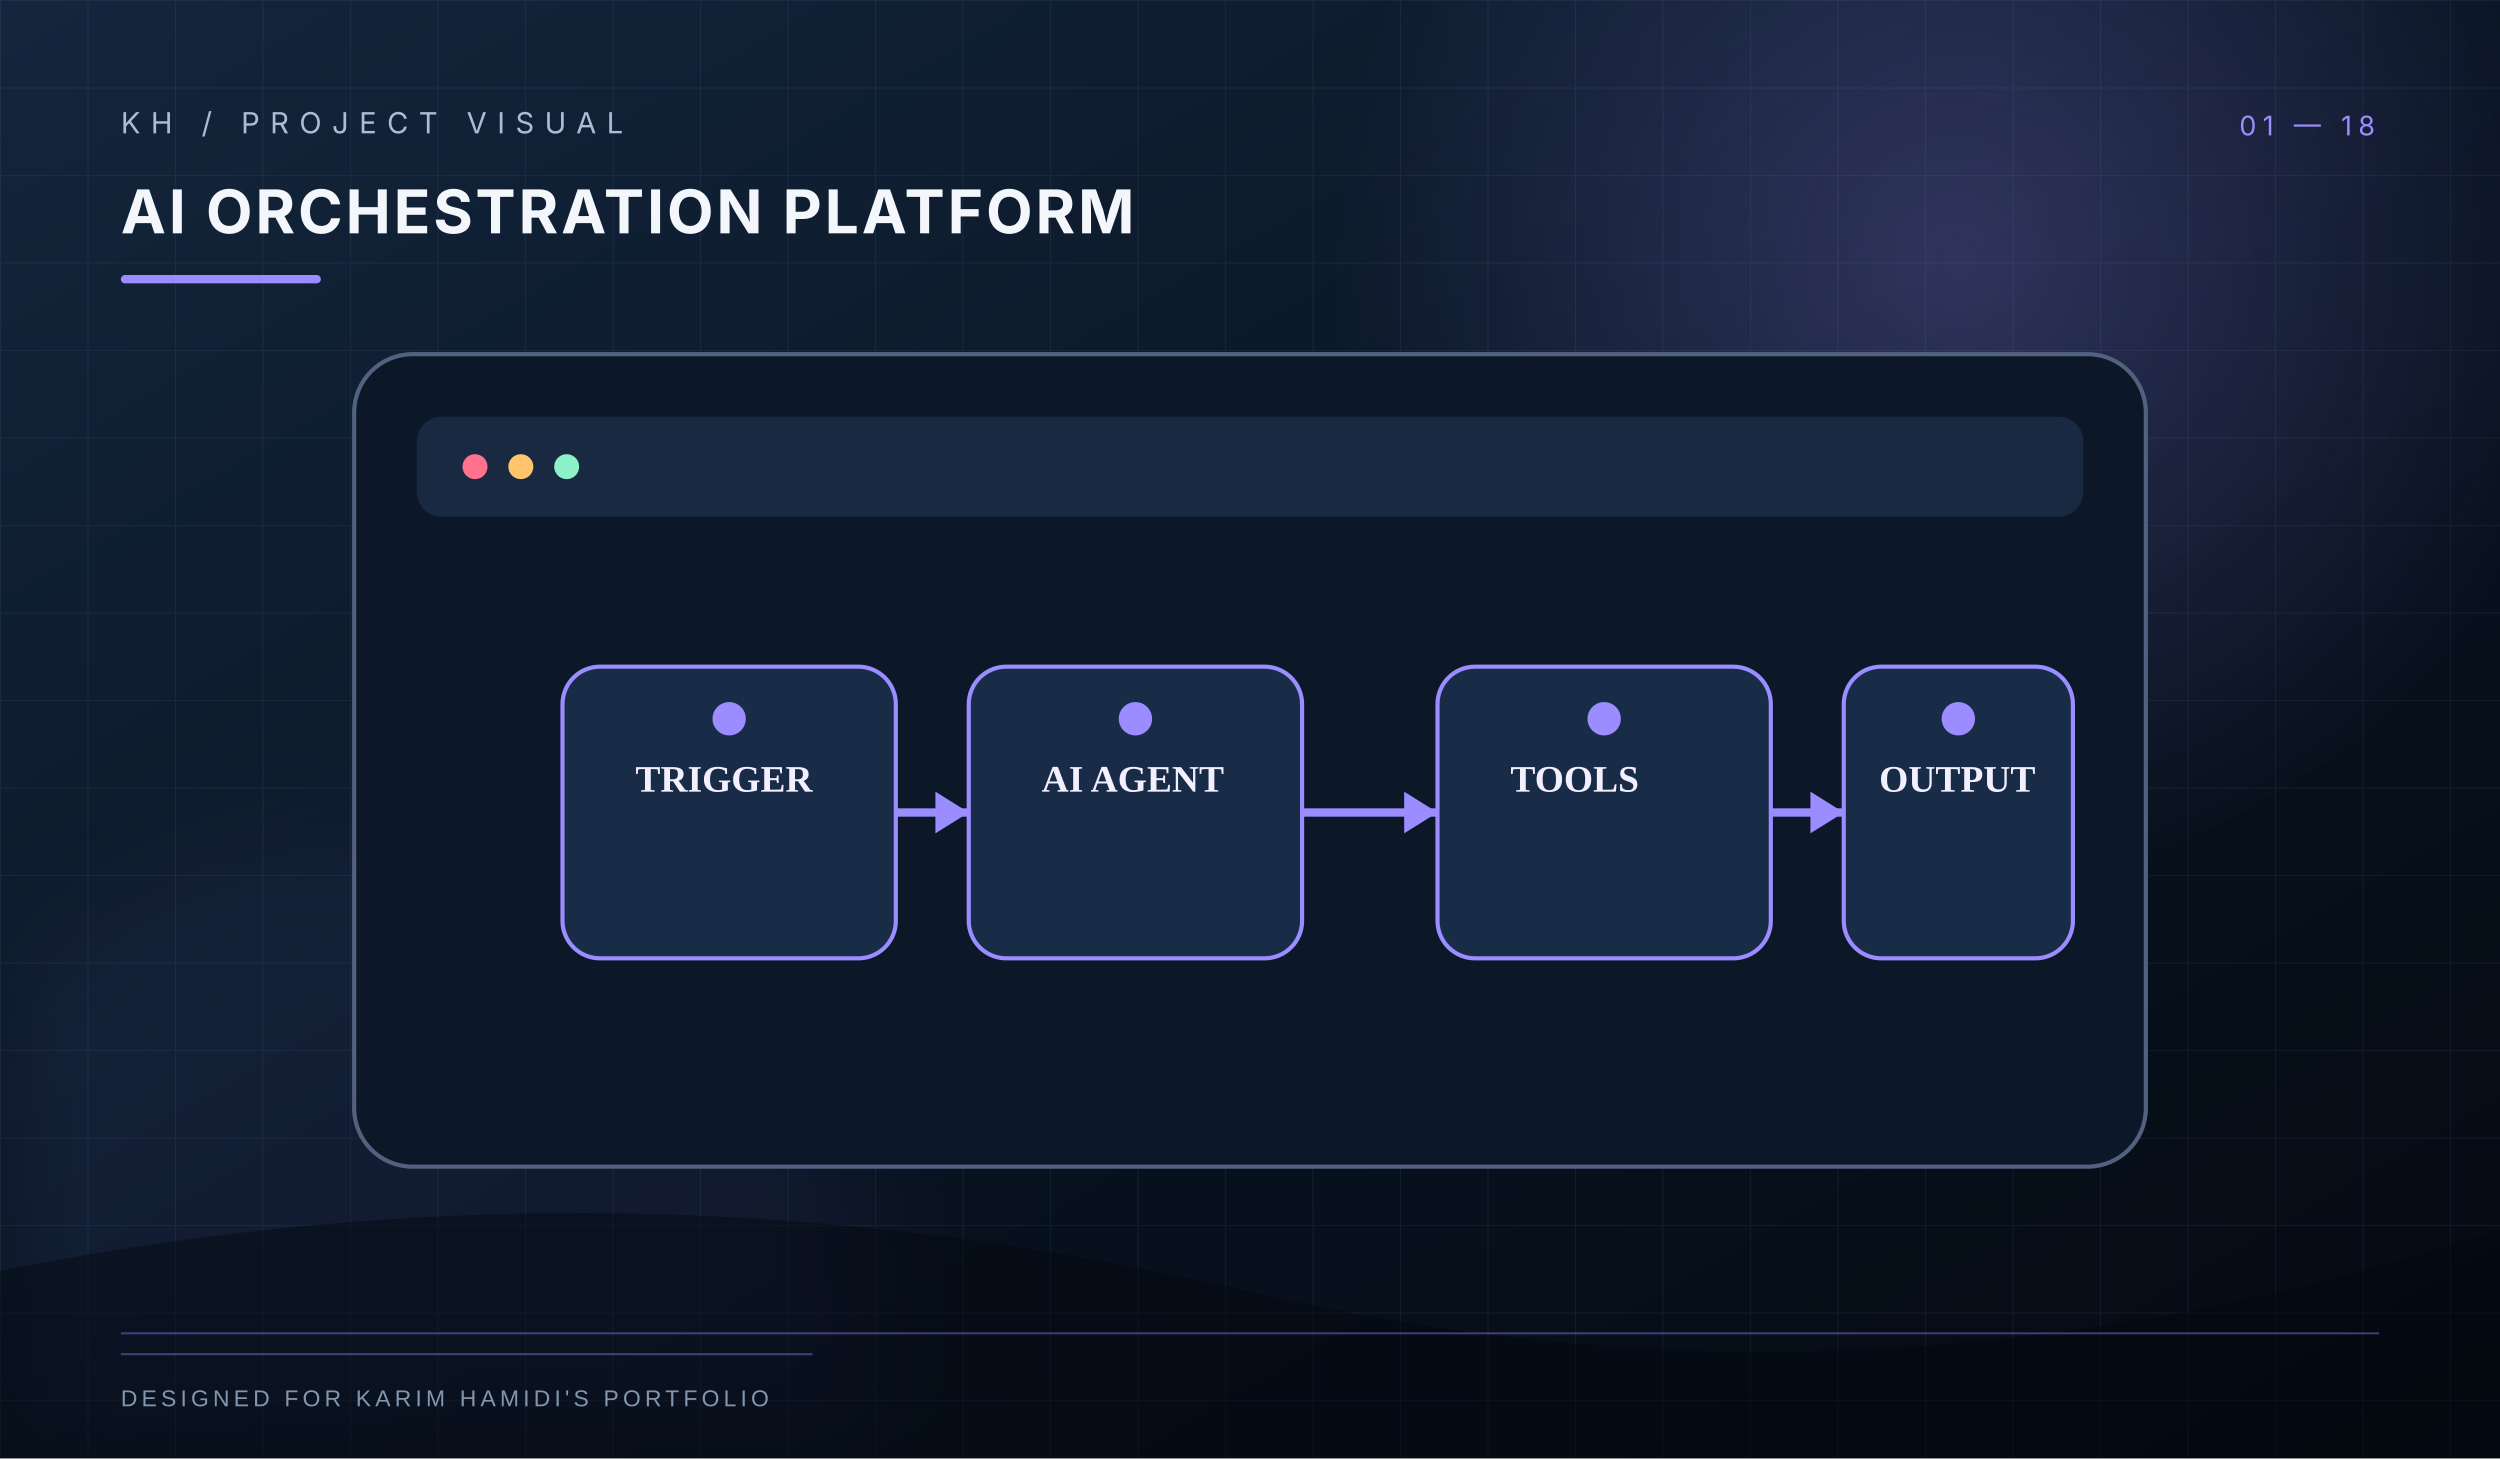
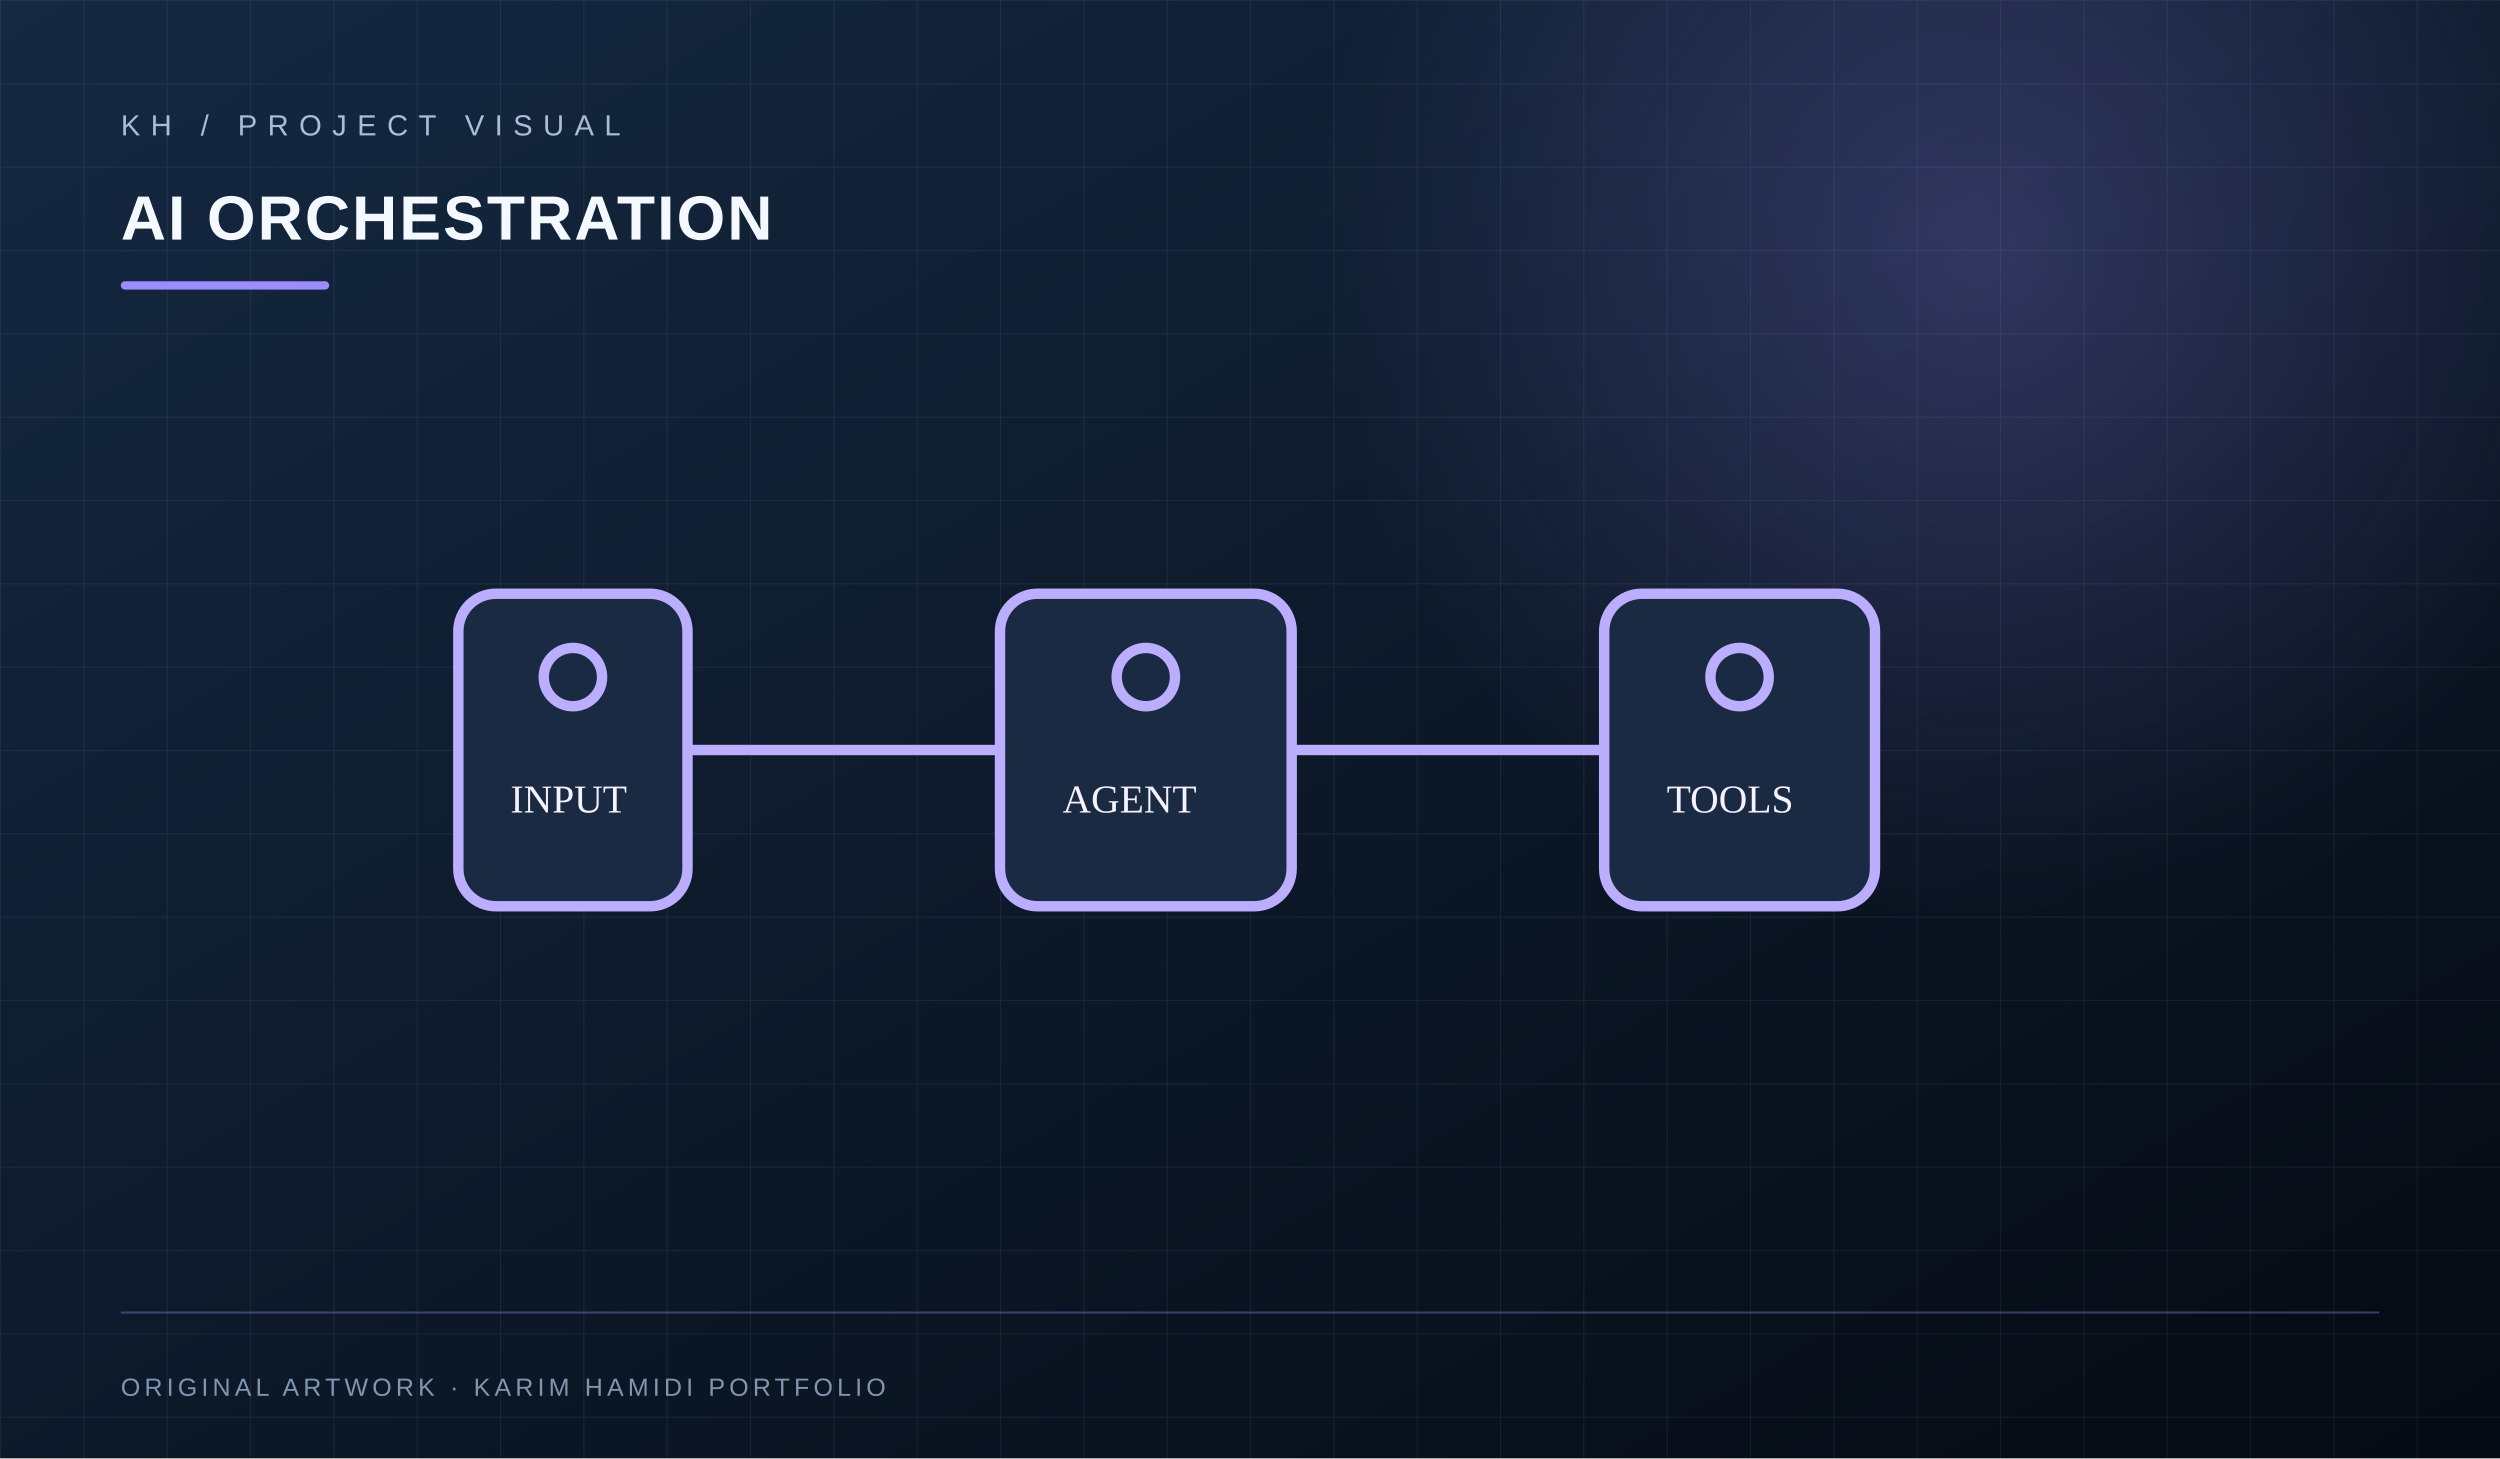
- <svg xmlns="http://www.w3.org/2000/svg" width="1200" height="700" viewBox="0 0 1200 700" role="img" aria-labelledby="title desc">
+ <svg xmlns="http://www.w3.org/2000/svg" width="1200" height="700" viewBox="0 0 1200 700">
  <defs>
-     <linearGradient id="bg" x1="0" y1="0" x2="1" y2="1">
-       <stop stop-color="#14263d" />
-       <stop offset=".55" stop-color="#081321" />
+     <linearGradient id="b" x2="1" y2="1">
+       <stop stop-color="#152942" />
      <stop offset="1" stop-color="#050a12" />
    </linearGradient>
-     <radialGradient id="glow">
-       <stop stop-color="#9b8cff" stop-opacity=".26" />
+     <pattern id="g" width="40" height="40" patternUnits="userSpaceOnUse">
+       <path d="M40 0H0V40" fill="none" stroke="#9bb4d0" stroke-opacity=".09" />
+     </pattern>
+     <radialGradient id="a">
+       <stop stop-color="#9b8cff" stop-opacity=".25" />
      <stop offset="1" stop-color="#9b8cff" stop-opacity="0" />
    </radialGradient>
-     <filter id="blur">
-       <feGaussianBlur stdDeviation="24" />
-     </filter>
-     <pattern id="grid" width="42" height="42" patternUnits="userSpaceOnUse">
-       <path d="M42 0H0V42" fill="none" stroke="#8ba4c2" stroke-opacity=".09" />
-     </pattern>
  </defs>
-   <rect width="1200" height="700" fill="url(#bg)" />
-   <rect width="1200" height="700" fill="url(#grid)" />
-   <circle cx="940" cy="125" r="300" fill="url(#glow)" />
-   <circle cx="180" cy="640" r="240" fill="#9b8cff" opacity=".06" filter="url(#blur)" />
-   <path d="M0 610Q300 550 600 620T1200 590V700H0Z" fill="#02060d" opacity=".45" />
-   <g font-family="Inter,Arial,sans-serif">
-     <text x="58" y="64" fill="#a9bdd4" font-size="14" letter-spacing="5">KH / PROJECT VISUAL</text>
-     <text x="58" y="112" fill="#f3f7fc" font-size="29" font-weight="700" letter-spacing="1.4">AI ORCHESTRATION PLATFORM</text>
-     <rect x="58" y="132" width="96" height="4" rx="2" fill="#9b8cff" />
-     <text x="1140" y="65" fill="#9b8cff" text-anchor="end" font-size="13" letter-spacing="3">01 — 18</text>
+   <rect width="1200" height="700" fill="url(#b)" />
+   <rect width="1200" height="700" fill="url(#g)" />
+   <circle cx="950" cy="120" r="320" fill="url(#a)" />
+   <text x="58" y="65" fill="#a9bdd4" font-family="Arial" font-size="14" letter-spacing="5">KH / PROJECT VISUAL</text>
+   <text x="58" y="115" fill="#f4f8ff" font-family="Arial" font-size="30" font-weight="700" letter-spacing="1">AI ORCHESTRATION</text>
+   <rect x="58" y="135" width="100" height="4" rx="2" fill="#9b8cff" />
+   <g stroke="#bcaeff" stroke-width="5" fill="#1b2a43">
+     <path d="M330 360H480M620 360H770" fill="none" />
+     <rect x="220" y="285" width="110" height="150" rx="18" />
+     <rect x="480" y="285" width="140" height="150" rx="18" />
+     <rect x="770" y="285" width="130" height="150" rx="18" />
+     <circle cx="275" cy="325" r="14" />
+     <circle cx="550" cy="325" r="14" />
+     <circle cx="835" cy="325" r="14" />
  </g>
-   <rect x="170" y="170" width="860" height="390" rx="28" fill="#0c1728" stroke="#52617f" stroke-width="2" />
-   <rect x="200" y="200" width="800" height="48" rx="12" fill="#182941" />
-   <circle cx="228" cy="224" r="6" fill="#ff718d" />
-   <circle cx="250" cy="224" r="6" fill="#ffc56d" />
-   <circle cx="272" cy="224" r="6" fill="#8cf0c8" />
-   <g stroke="#9b8cff" stroke-width="4" fill="none">
-     <path d="M350 390H465M575 390H690M800 390H915" />
+   <g fill="#f5f1ff" font-size="19">
+     <text x="245" y="390">INPUT</text>
+     <text x="510" y="390">AGENT</text>
+     <text x="800" y="390">TOOLS</text>
  </g>
-   <g fill="#192c47" stroke="#9b8cff" stroke-width="2">
-     <rect x="270" y="320" width="160" height="140" rx="18" />
-     <rect x="465" y="320" width="160" height="140" rx="18" />
-     <rect x="690" y="320" width="160" height="140" rx="18" />
-     <rect x="885" y="320" width="110" height="140" rx="18" />
-   </g>
-   <g fill="#f2efff" font-size="18" font-weight="700">
-     <text x="305" y="380">TRIGGER</text>
-     <text x="500" y="380">AI AGENT</text>
-     <text x="725" y="380">TOOLS</text>
-     <text x="902" y="380">OUTPUT</text>
-   </g>
-   <g fill="#9b8cff">
-     <circle cx="350" cy="345" r="8" />
-     <circle cx="545" cy="345" r="8" />
-     <circle cx="770" cy="345" r="8" />
-     <circle cx="940" cy="345" r="8" />
-   </g>
-   <path d="M465 390l-16-10v20zM690 390l-16-10v20zM885 390l-16-10v20z" fill="#9b8cff" />
-   <g fill="none" stroke="#9b8cff" stroke-opacity=".38">
-     <path d="M58 640H1142" />
-     <path d="M58 650H390" />
-   </g>
-   <text x="58" y="675" fill="#8297ae" font-family="Arial,sans-serif" font-size="11" letter-spacing="2">DESIGNED FOR KARIM HAMIDI'S PORTFOLIO</text>
+   <path d="M58 630H1142" stroke="#9b8cff" stroke-opacity=".35" />
+   <text x="58" y="670" fill="#8096b0" font-family="Arial" font-size="12" letter-spacing="2">ORIGINAL ARTWORK · KARIM HAMIDI PORTFOLIO</text>
</svg>
